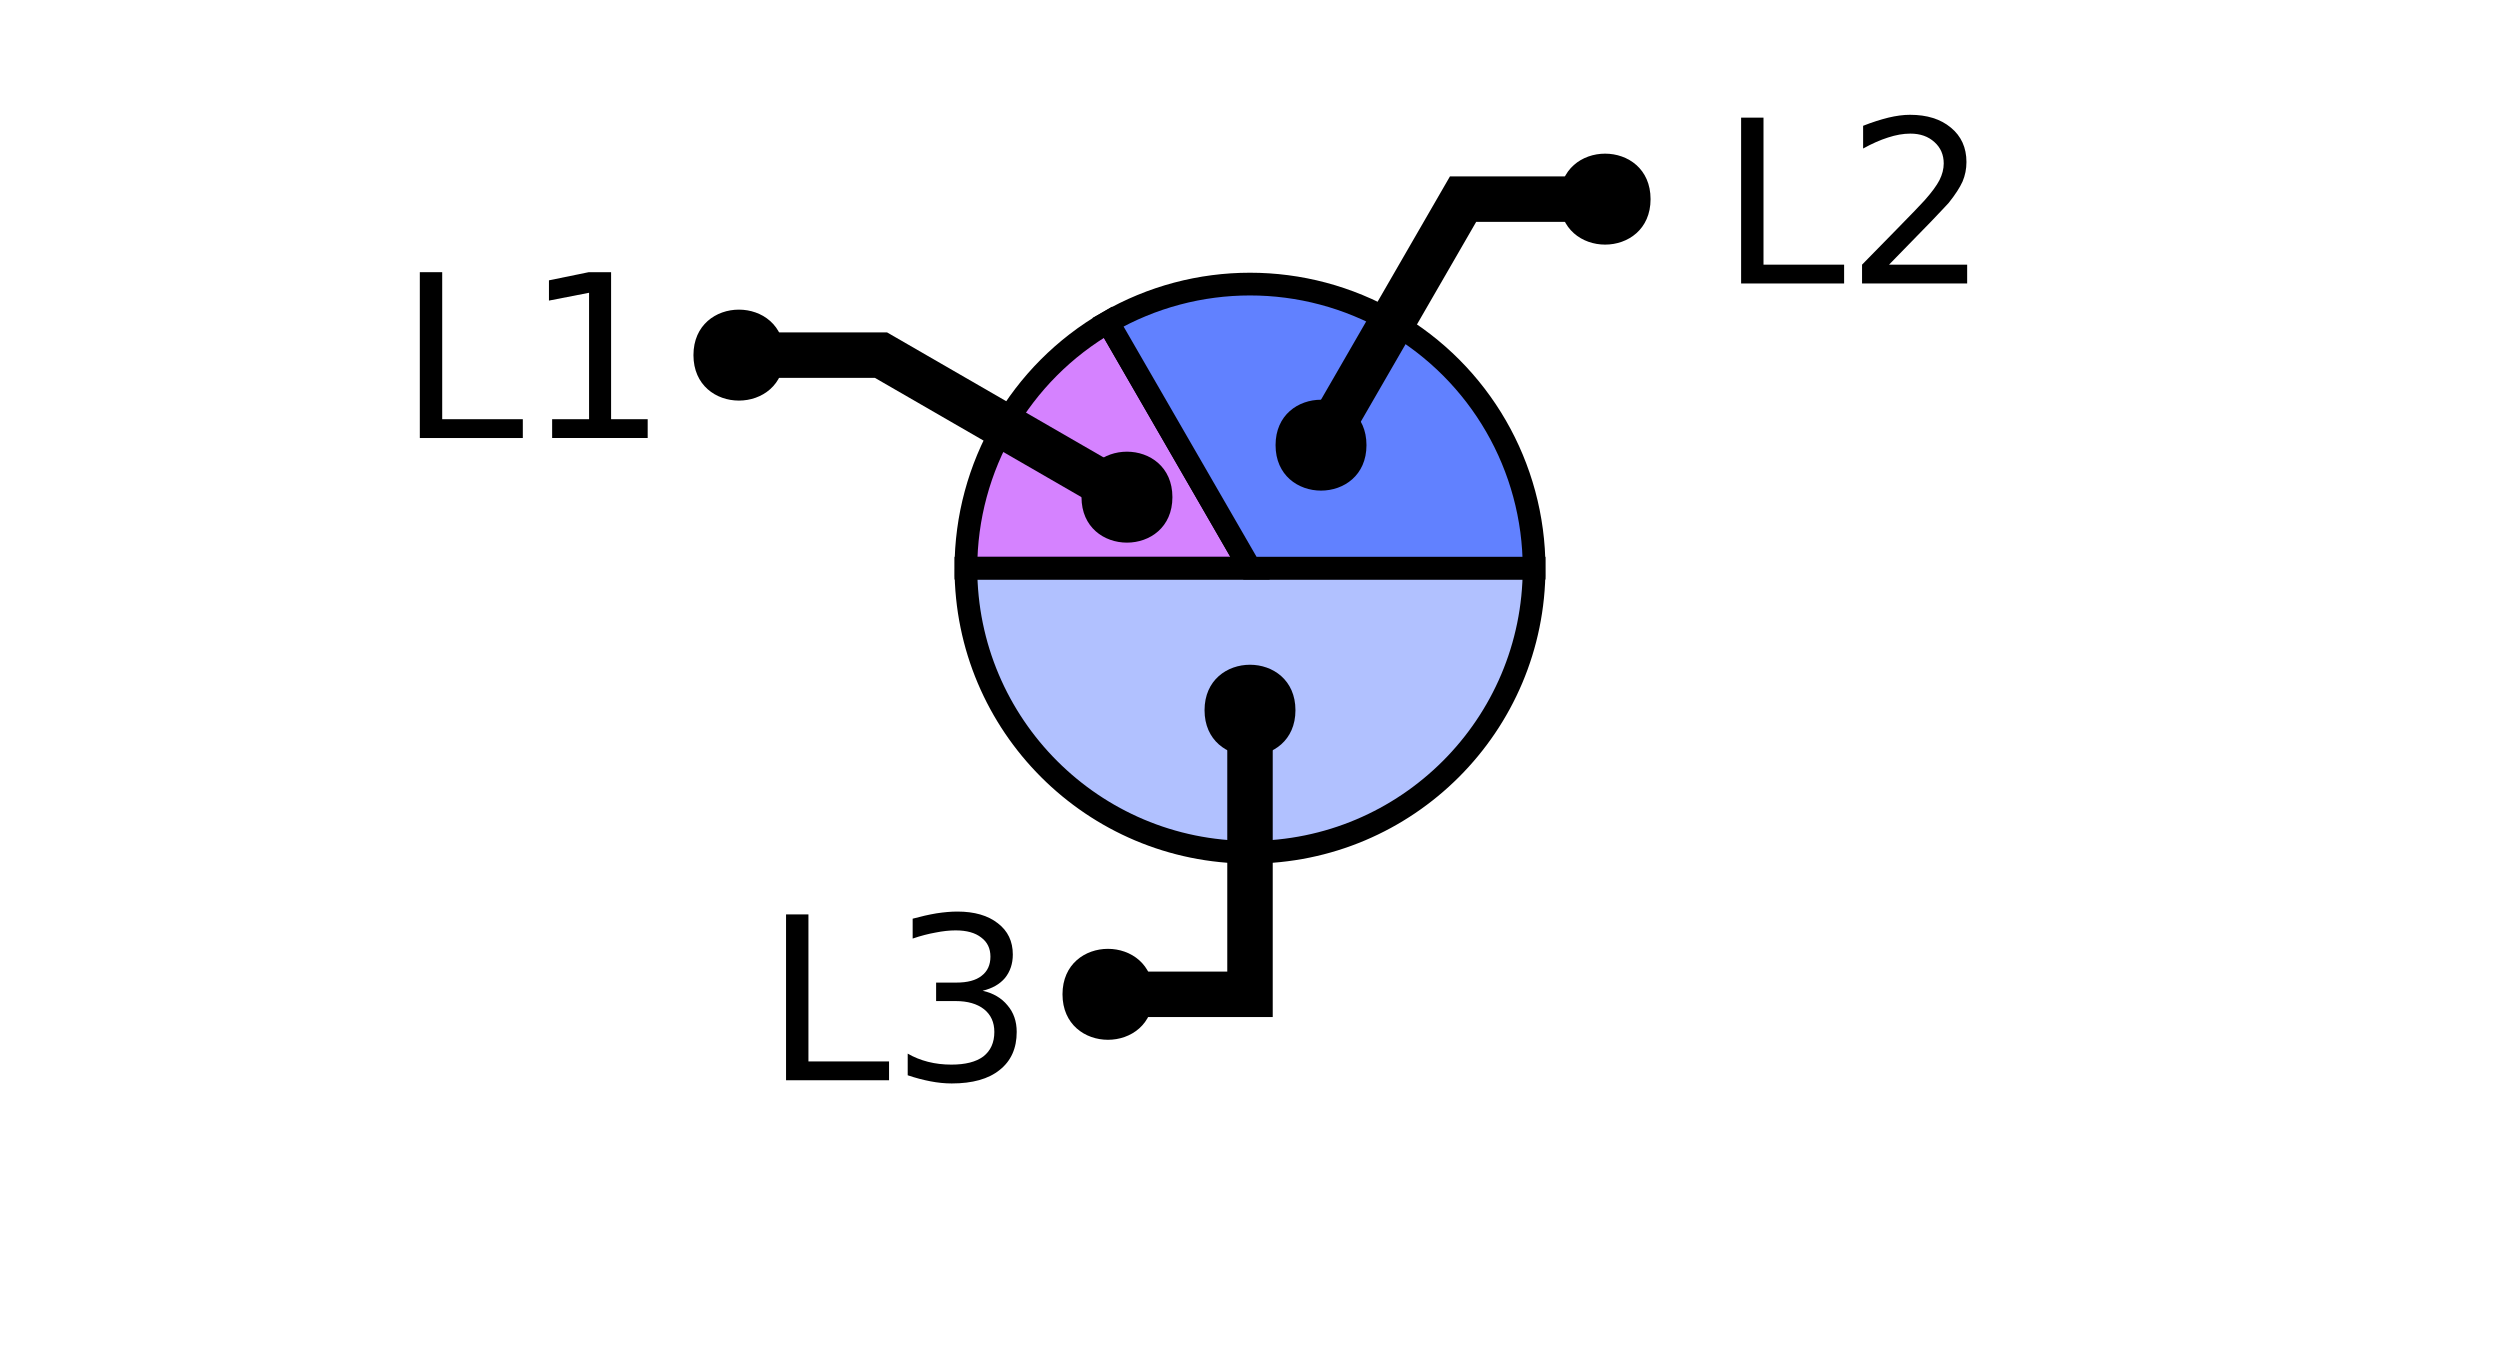
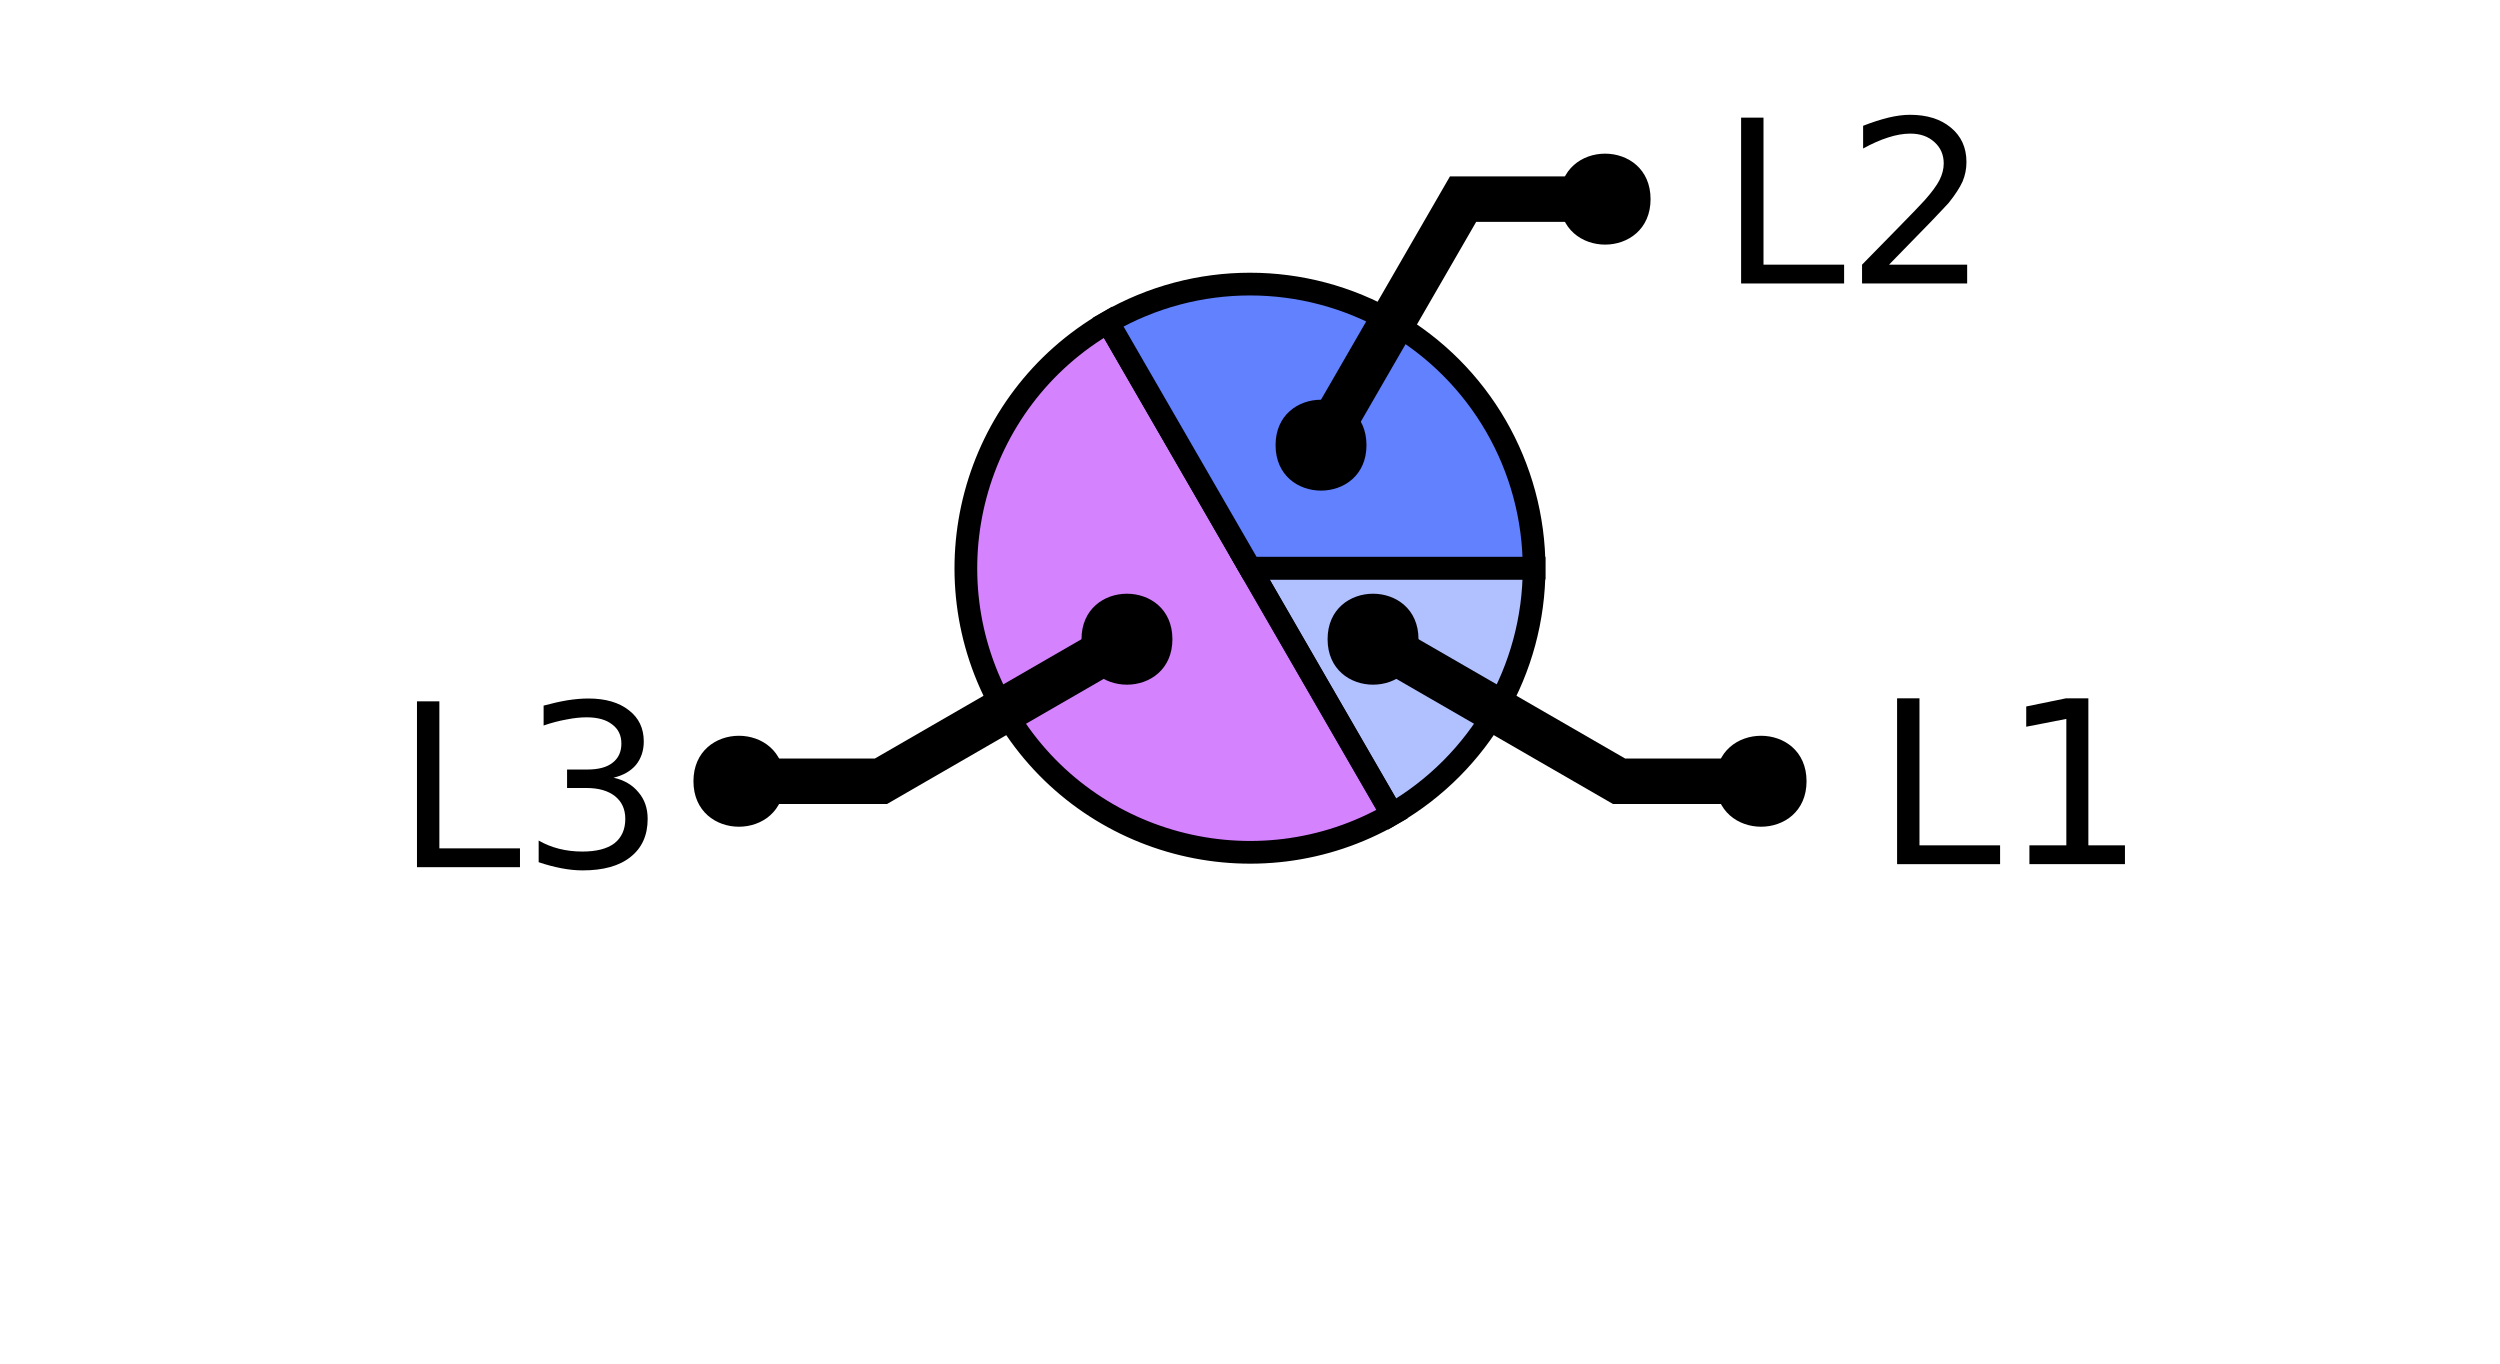
<svg xmlns="http://www.w3.org/2000/svg" xmlns:xlink="http://www.w3.org/1999/xlink" width="110pt" height="60pt" viewBox="0 0 110 60" version="1.1">
  <defs>
    <g>
      <symbol overflow="visible" id="glyph0-0">
        <path style="stroke:none;" d="M 0.5 1.766 L 0.5 -7.047 L 5.5 -7.047 L 5.5 1.766 Z M 1.062 1.219 L 4.938 1.219 L 4.938 -6.484 L 1.062 -6.484 Z M 1.062 1.219 " />
      </symbol>
      <symbol overflow="visible" id="glyph0-1">
        <path style="stroke:none;" d="M 0.984 -7.297 L 1.969 -7.297 L 1.969 -0.828 L 5.516 -0.828 L 5.516 0 L 0.984 0 Z M 0.984 -7.297 " />
      </symbol>
      <symbol overflow="visible" id="glyph0-2">
-         <path style="stroke:none;" d="M 4.062 -3.938 C 4.531 -3.832 4.895 -3.617 5.156 -3.297 C 5.426 -2.984 5.562 -2.594 5.562 -2.125 C 5.562 -1.406 5.312 -0.848 4.812 -0.453 C 4.32 -0.055 3.617 0.141 2.703 0.141 C 2.398 0.141 2.086 0.109 1.766 0.047 C 1.441 -0.016 1.109 -0.102 0.766 -0.219 L 0.766 -1.172 C 1.035 -1.016 1.332 -0.895 1.656 -0.812 C 1.988 -0.727 2.332 -0.688 2.688 -0.688 C 3.301 -0.688 3.77 -0.805 4.094 -1.047 C 4.414 -1.297 4.578 -1.656 4.578 -2.125 C 4.578 -2.551 4.426 -2.883 4.125 -3.125 C 3.82 -3.363 3.406 -3.484 2.875 -3.484 L 2.016 -3.484 L 2.016 -4.297 L 2.906 -4.297 C 3.395 -4.297 3.766 -4.395 4.016 -4.594 C 4.273 -4.789 4.406 -5.07 4.406 -5.438 C 4.406 -5.801 4.27 -6.082 4 -6.281 C 3.738 -6.488 3.363 -6.594 2.875 -6.594 C 2.602 -6.594 2.312 -6.562 2 -6.5 C 1.688 -6.445 1.348 -6.359 0.984 -6.234 L 0.984 -7.109 C 1.359 -7.211 1.707 -7.289 2.031 -7.344 C 2.363 -7.395 2.672 -7.422 2.953 -7.422 C 3.703 -7.422 4.297 -7.25 4.734 -6.906 C 5.172 -6.57 5.391 -6.113 5.391 -5.531 C 5.391 -5.125 5.273 -4.781 5.047 -4.5 C 4.816 -4.227 4.488 -4.039 4.062 -3.938 Z M 4.062 -3.938 " />
+         <path style="stroke:none;" d="M 1.234 -0.828 L 2.859 -0.828 L 2.859 -6.391 L 1.094 -6.047 L 1.094 -6.938 L 2.844 -7.297 L 3.828 -7.297 L 3.828 -0.828 L 5.438 -0.828 L 5.438 0 L 1.234 0 Z M 1.234 -0.828 " />
      </symbol>
      <symbol overflow="visible" id="glyph0-3">
-         <path style="stroke:none;" d="M 1.234 -0.828 L 2.859 -0.828 L 2.859 -6.391 L 1.094 -6.047 L 1.094 -6.938 L 2.844 -7.297 L 3.828 -7.297 L 3.828 -0.828 L 5.438 -0.828 L 5.438 0 L 1.234 0 Z M 1.234 -0.828 " />
+         <path style="stroke:none;" d="M 4.062 -3.938 C 4.531 -3.832 4.895 -3.617 5.156 -3.297 C 5.426 -2.984 5.562 -2.594 5.562 -2.125 C 5.562 -1.406 5.312 -0.848 4.812 -0.453 C 4.32 -0.055 3.617 0.141 2.703 0.141 C 2.398 0.141 2.086 0.109 1.766 0.047 C 1.441 -0.016 1.109 -0.102 0.766 -0.219 L 0.766 -1.172 C 1.035 -1.016 1.332 -0.895 1.656 -0.812 C 1.988 -0.727 2.332 -0.688 2.688 -0.688 C 3.301 -0.688 3.77 -0.805 4.094 -1.047 C 4.414 -1.297 4.578 -1.656 4.578 -2.125 C 4.578 -2.551 4.426 -2.883 4.125 -3.125 C 3.82 -3.363 3.406 -3.484 2.875 -3.484 L 2.016 -3.484 L 2.016 -4.297 L 2.906 -4.297 C 3.395 -4.297 3.766 -4.395 4.016 -4.594 C 4.273 -4.789 4.406 -5.07 4.406 -5.438 C 4.406 -5.801 4.27 -6.082 4 -6.281 C 3.738 -6.488 3.363 -6.594 2.875 -6.594 C 2.602 -6.594 2.312 -6.562 2 -6.5 C 1.688 -6.445 1.348 -6.359 0.984 -6.234 L 0.984 -7.109 C 1.359 -7.211 1.707 -7.289 2.031 -7.344 C 2.363 -7.395 2.672 -7.422 2.953 -7.422 C 3.703 -7.422 4.297 -7.25 4.734 -6.906 C 5.172 -6.57 5.391 -6.113 5.391 -5.531 C 5.391 -5.125 5.273 -4.781 5.047 -4.5 C 4.816 -4.227 4.488 -4.039 4.062 -3.938 Z M 4.062 -3.938 " />
      </symbol>
      <symbol overflow="visible" id="glyph0-4">
        <path style="stroke:none;" d="M 1.922 -0.828 L 5.359 -0.828 L 5.359 0 L 0.734 0 L 0.734 -0.828 C 1.109 -1.211 1.617 -1.734 2.266 -2.391 C 2.91 -3.047 3.316 -3.469 3.484 -3.656 C 3.797 -4.008 4.016 -4.305 4.141 -4.547 C 4.266 -4.797 4.328 -5.039 4.328 -5.281 C 4.328 -5.664 4.191 -5.977 3.922 -6.219 C 3.648 -6.469 3.297 -6.594 2.859 -6.594 C 2.547 -6.594 2.219 -6.535 1.875 -6.422 C 1.539 -6.316 1.176 -6.156 0.781 -5.938 L 0.781 -6.938 C 1.176 -7.094 1.547 -7.211 1.891 -7.297 C 2.234 -7.379 2.551 -7.422 2.844 -7.422 C 3.594 -7.422 4.191 -7.234 4.641 -6.859 C 5.098 -6.484 5.328 -5.977 5.328 -5.344 C 5.328 -5.039 5.27 -4.754 5.156 -4.484 C 5.039 -4.223 4.836 -3.91 4.547 -3.547 C 4.461 -3.453 4.203 -3.176 3.766 -2.719 C 3.328 -2.27 2.711 -1.641 1.922 -0.828 Z M 1.922 -0.828 " />
      </symbol>
    </g>
    <clipPath id="clip1">
-       <path d="M 28 10 L 82 10 L 82 50 L 28 50 Z M 28 10 " />
+       <path d="M 28 0 L 76 0 L 76 50 L 28 50 Z M 28 0 " />
    </clipPath>
    <clipPath id="clip2">
+       <path d="M 32 0 L 106 0 L 106 50 L 32 50 Z M 32 0 " />
+     </clipPath>
+     <clipPath id="clip3">
      <path d="M 4 0 L 78 0 L 78 50 L 4 50 Z M 4 0 " />
    </clipPath>
  </defs>
  <g id="surface2">
-     <path style=" stroke:none;fill-rule:nonzero;fill:rgb(38.039%,50.588%,100%);fill-opacity:0.49;" d="M 55 25 L 67.5 25 C 67.5 31.902 61.902 37.5 55 37.5 C 48.098 37.5 42.5 31.902 42.5 25 Z M 55 25 " />
+     <path style="fill-rule:nonzero;fill:rgb(38.039%,50.588%,100%);fill-opacity:0.49;stroke-width:1;stroke-linecap:butt;stroke-linejoin:miter;stroke:rgb(0%,0%,0%);stroke-opacity:1;stroke-miterlimit:10;" d="M 55 25 L 67.5 25 C 67.5 29.465 65.117 33.594 61.25 35.824 Z M 55 25 " />
+     <path style=" stroke:none;fill-rule:nonzero;fill:rgb(66.667%,0%,100%);fill-opacity:0.49;" d="M 55 25 L 61.25 35.824 C 55.27 39.277 47.625 37.23 44.176 31.25 C 40.723 25.27 42.77 17.625 48.75 14.176 Z M 55 25 " />
    <g clip-path="url(#clip1)" clip-rule="nonzero">
-       <path style="fill:none;stroke-width:1;stroke-linecap:butt;stroke-linejoin:miter;stroke:rgb(0%,0%,0%);stroke-opacity:1;stroke-miterlimit:10;" d="M 55 25 L 67.5 25 C 67.5 31.902 61.902 37.5 55 37.5 C 48.098 37.5 42.5 31.902 42.5 25 Z M 55 25 " />
+       <path style="fill:none;stroke-width:1;stroke-linecap:butt;stroke-linejoin:miter;stroke:rgb(0%,0%,0%);stroke-opacity:1;stroke-miterlimit:10;" d="M 55 25 L 61.25 35.824 C 55.27 39.277 47.625 37.23 44.176 31.25 C 40.723 25.27 42.77 17.625 48.75 14.176 Z M 55 25 " />
    </g>
-     <path style="fill-rule:nonzero;fill:rgb(66.667%,0%,100%);fill-opacity:0.49;stroke-width:1;stroke-linecap:butt;stroke-linejoin:miter;stroke:rgb(0%,0%,0%);stroke-opacity:1;stroke-miterlimit:10;" d="M 55 25 L 42.5 25 C 42.5 20.535 44.883 16.406 48.75 14.176 Z M 55 25 " />
    <path style="fill-rule:nonzero;fill:rgb(38.039%,50.588%,100%);fill-opacity:1;stroke-width:1;stroke-linecap:butt;stroke-linejoin:miter;stroke:rgb(0%,0%,0%);stroke-opacity:1;stroke-miterlimit:10;" d="M 55 25 L 48.75 14.176 C 52.617 11.941 57.383 11.941 61.25 14.176 C 65.117 16.406 67.5 20.535 67.5 25 Z M 55 25 " />
    <g style="fill:rgb(0%,0%,0%);fill-opacity:1;">
-       <use xlink:href="#glyph0-1" x="33.602" y="47.531" />
-       <use xlink:href="#glyph0-2" x="39.173" y="47.531" />
-     </g>
-     <path style="fill:none;stroke-width:2;stroke-linecap:butt;stroke-linejoin:miter;stroke:rgb(0%,0%,0%);stroke-opacity:1;stroke-miterlimit:10;" d="M 55 31.25 L 55 43.75 L 48.75 43.75 M 45.535 47.531 " />
-     <path style=" stroke:none;fill-rule:nonzero;fill:rgb(0%,0%,0%);fill-opacity:1;" d="M 57 31.25 C 57 33.918 53 33.918 53 31.25 C 53 28.582 57 28.582 57 31.25 L 50.75 43.75 C 50.75 46.418 46.75 46.418 46.75 43.75 C 46.75 41.082 50.75 41.082 50.75 43.75 " />
-     <g style="fill:rgb(0%,0%,0%);fill-opacity:1;">
-       <use xlink:href="#glyph0-1" x="17.488" y="19.273" />
-       <use xlink:href="#glyph0-3" x="23.06" y="19.273" />
+       <use xlink:href="#glyph0-1" x="82.488" y="38.023" />
+       <use xlink:href="#glyph0-2" x="88.06" y="38.023" />
    </g>
    <g clip-path="url(#clip2)" clip-rule="nonzero">
-       <path style="fill:none;stroke-width:2;stroke-linecap:butt;stroke-linejoin:miter;stroke:rgb(0%,0%,0%);stroke-opacity:1;stroke-miterlimit:10;" d="M 49.586 21.875 L 38.762 15.625 L 32.512 15.625 M 29.422 19.273 " />
+       <path style="fill:none;stroke-width:2;stroke-linecap:butt;stroke-linejoin:miter;stroke:rgb(0%,0%,0%);stroke-opacity:1;stroke-miterlimit:10;" d="M 60.414 28.125 L 71.238 34.375 L 77.488 34.375 M 94.422 38.023 " />
    </g>
-     <path style=" stroke:none;fill-rule:nonzero;fill:rgb(0%,0%,0%);fill-opacity:1;" d="M 51.586 21.875 C 51.586 24.543 47.586 24.543 47.586 21.875 C 47.586 19.207 51.586 19.207 51.586 21.875 L 34.512 15.625 C 34.512 18.293 30.512 18.293 30.512 15.625 C 30.512 12.957 34.512 12.957 34.512 15.625 " />
+     <path style=" stroke:none;fill-rule:nonzero;fill:rgb(0%,0%,0%);fill-opacity:1;" d="M 62.414 28.125 C 62.414 30.793 58.414 30.793 58.414 28.125 C 58.414 25.457 62.414 25.457 62.414 28.125 L 79.488 34.375 C 79.488 37.043 75.488 37.043 75.488 34.375 C 75.488 31.707 79.488 31.707 79.488 34.375 " />
+     <g style="fill:rgb(0%,0%,0%);fill-opacity:1;">
+       <use xlink:href="#glyph0-1" x="17.363" y="38.156" />
+       <use xlink:href="#glyph0-3" x="22.935" y="38.156" />
+     </g>
+     <g clip-path="url(#clip3)" clip-rule="nonzero">
+       <path style="fill:none;stroke-width:2;stroke-linecap:butt;stroke-linejoin:miter;stroke:rgb(0%,0%,0%);stroke-opacity:1;stroke-miterlimit:10;" d="M 49.586 28.125 L 38.762 34.375 L 32.512 34.375 M 29.297 38.156 " />
+     </g>
+     <path style=" stroke:none;fill-rule:nonzero;fill:rgb(0%,0%,0%);fill-opacity:1;" d="M 51.586 28.125 C 51.586 30.793 47.586 30.793 47.586 28.125 C 47.586 25.457 51.586 25.457 51.586 28.125 L 34.512 34.375 C 34.512 37.043 30.512 37.043 30.512 34.375 C 30.512 31.707 34.512 31.707 34.512 34.375 " />
    <g style="fill:rgb(0%,0%,0%);fill-opacity:1;">
      <use xlink:href="#glyph0-1" x="75.625" y="12.473" />
      <use xlink:href="#glyph0-4" x="81.196" y="12.473" />
    </g>
    <path style="fill:none;stroke-width:2;stroke-linecap:butt;stroke-linejoin:miter;stroke:rgb(0%,0%,0%);stroke-opacity:1;stroke-miterlimit:10;" d="M 58.125 19.586 L 64.375 8.762 L 70.625 8.762 M 87.559 12.473 " />
    <path style=" stroke:none;fill-rule:nonzero;fill:rgb(0%,0%,0%);fill-opacity:1;" d="M 60.125 19.586 C 60.125 22.254 56.125 22.254 56.125 19.586 C 56.125 16.922 60.125 16.922 60.125 19.586 L 72.625 8.762 C 72.625 11.43 68.625 11.43 68.625 8.762 C 68.625 6.094 72.625 6.094 72.625 8.762 " />
  </g>
</svg>
